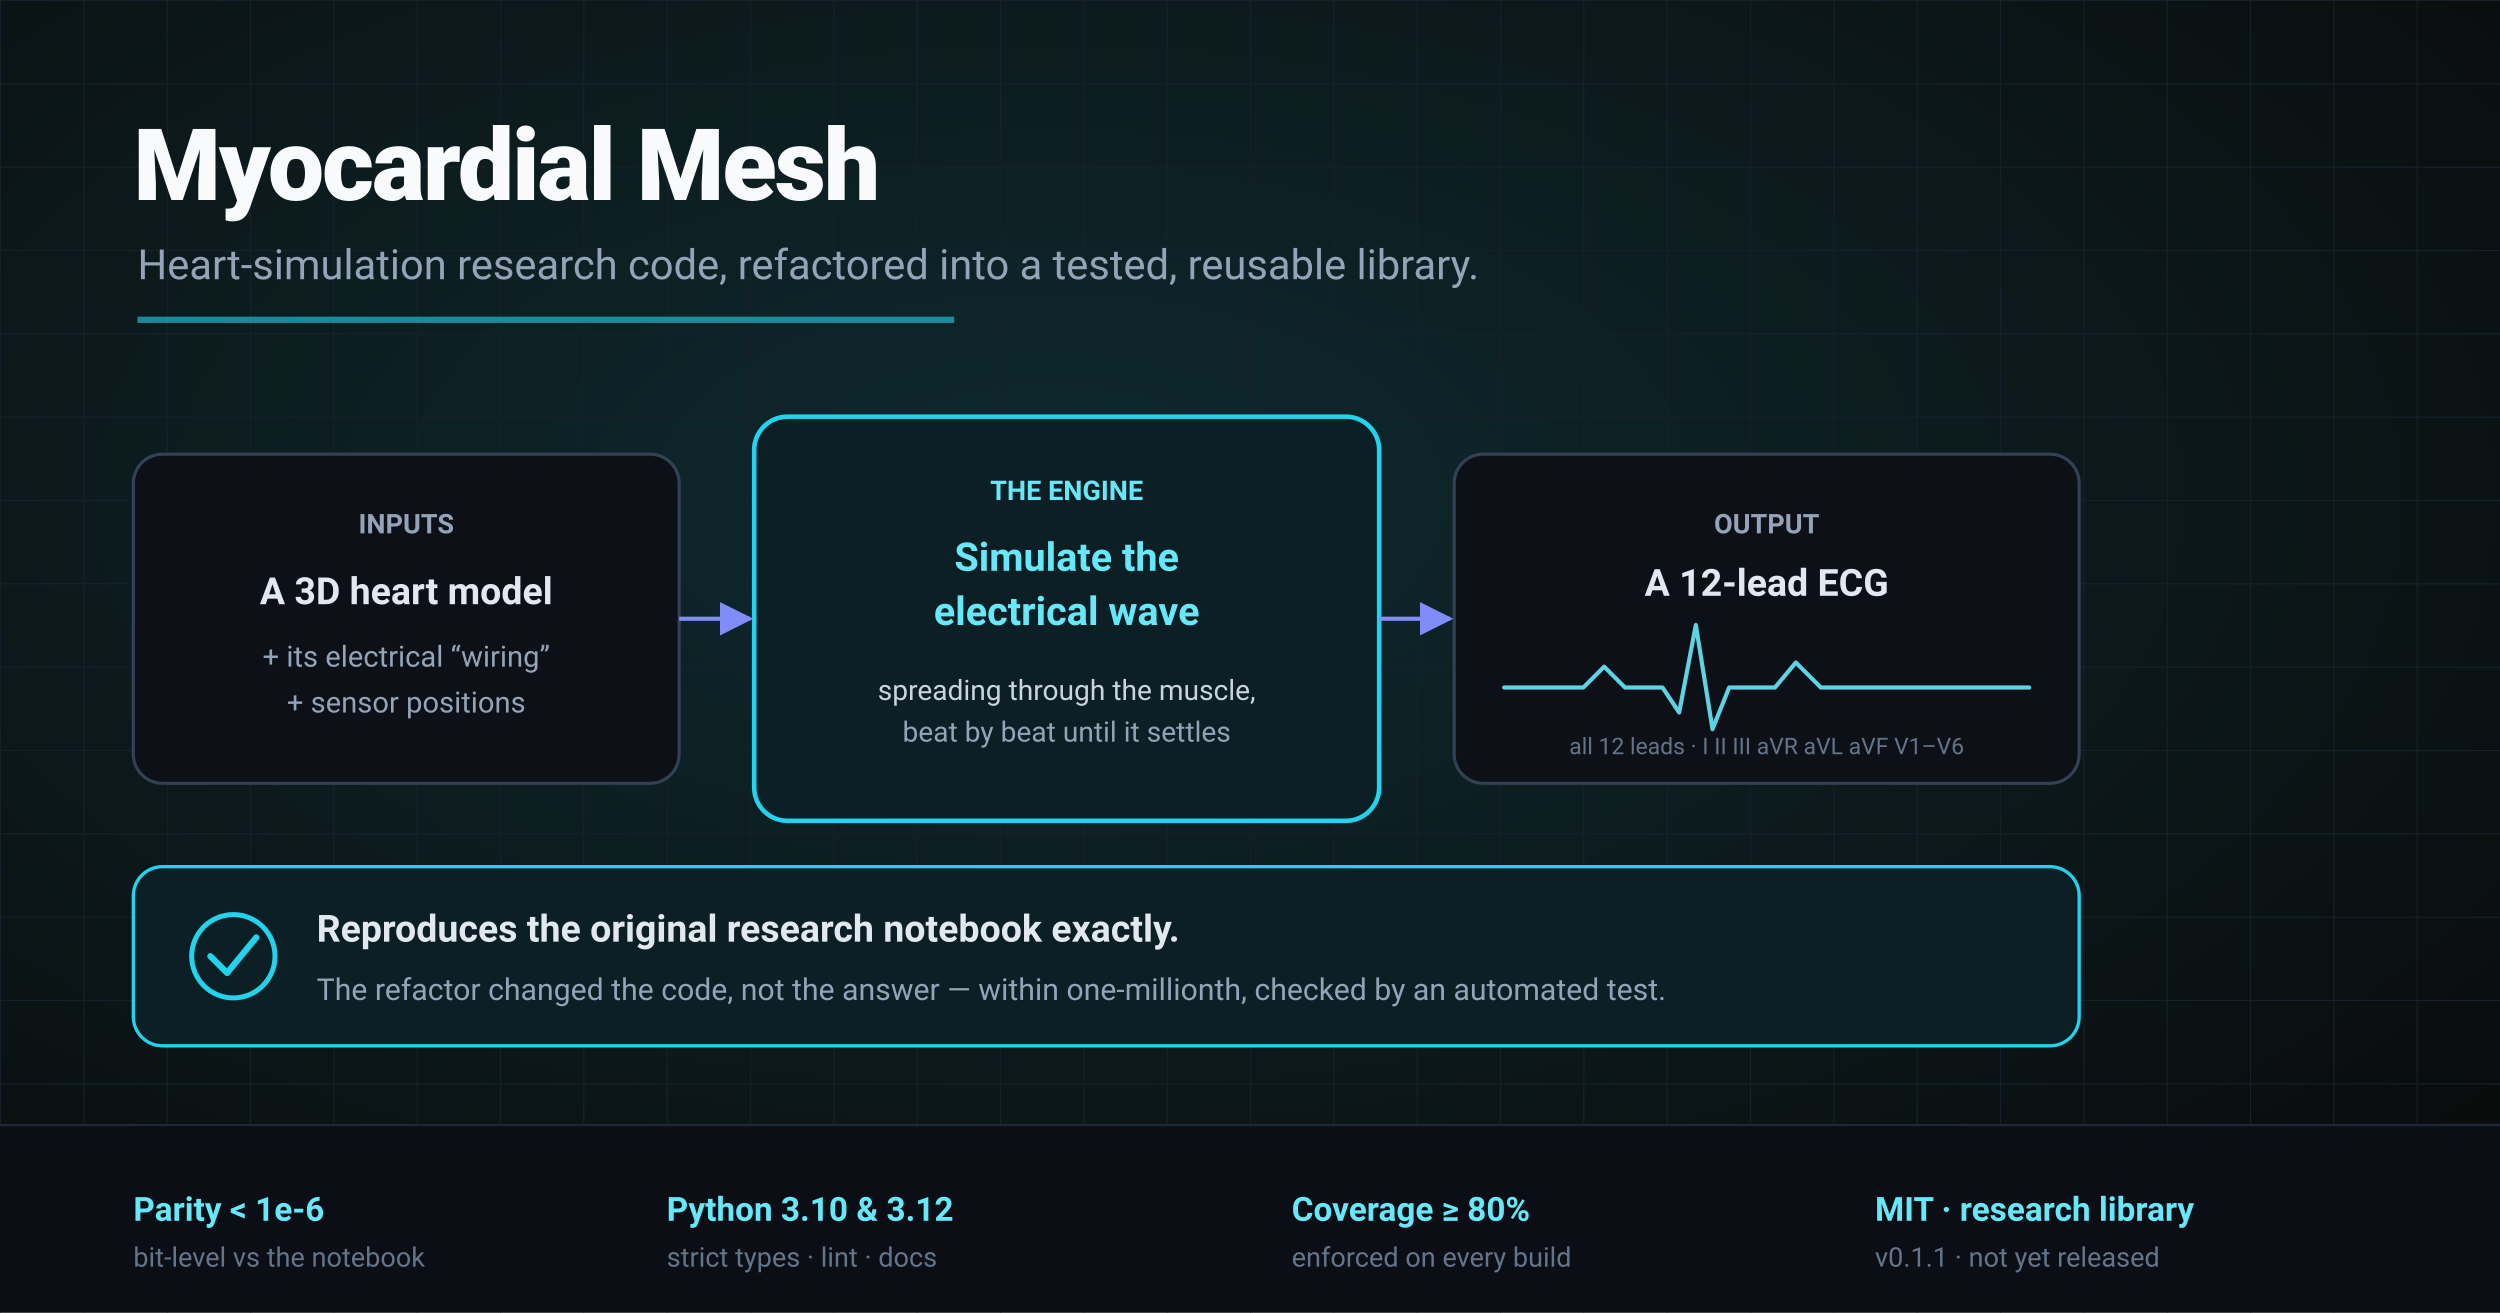
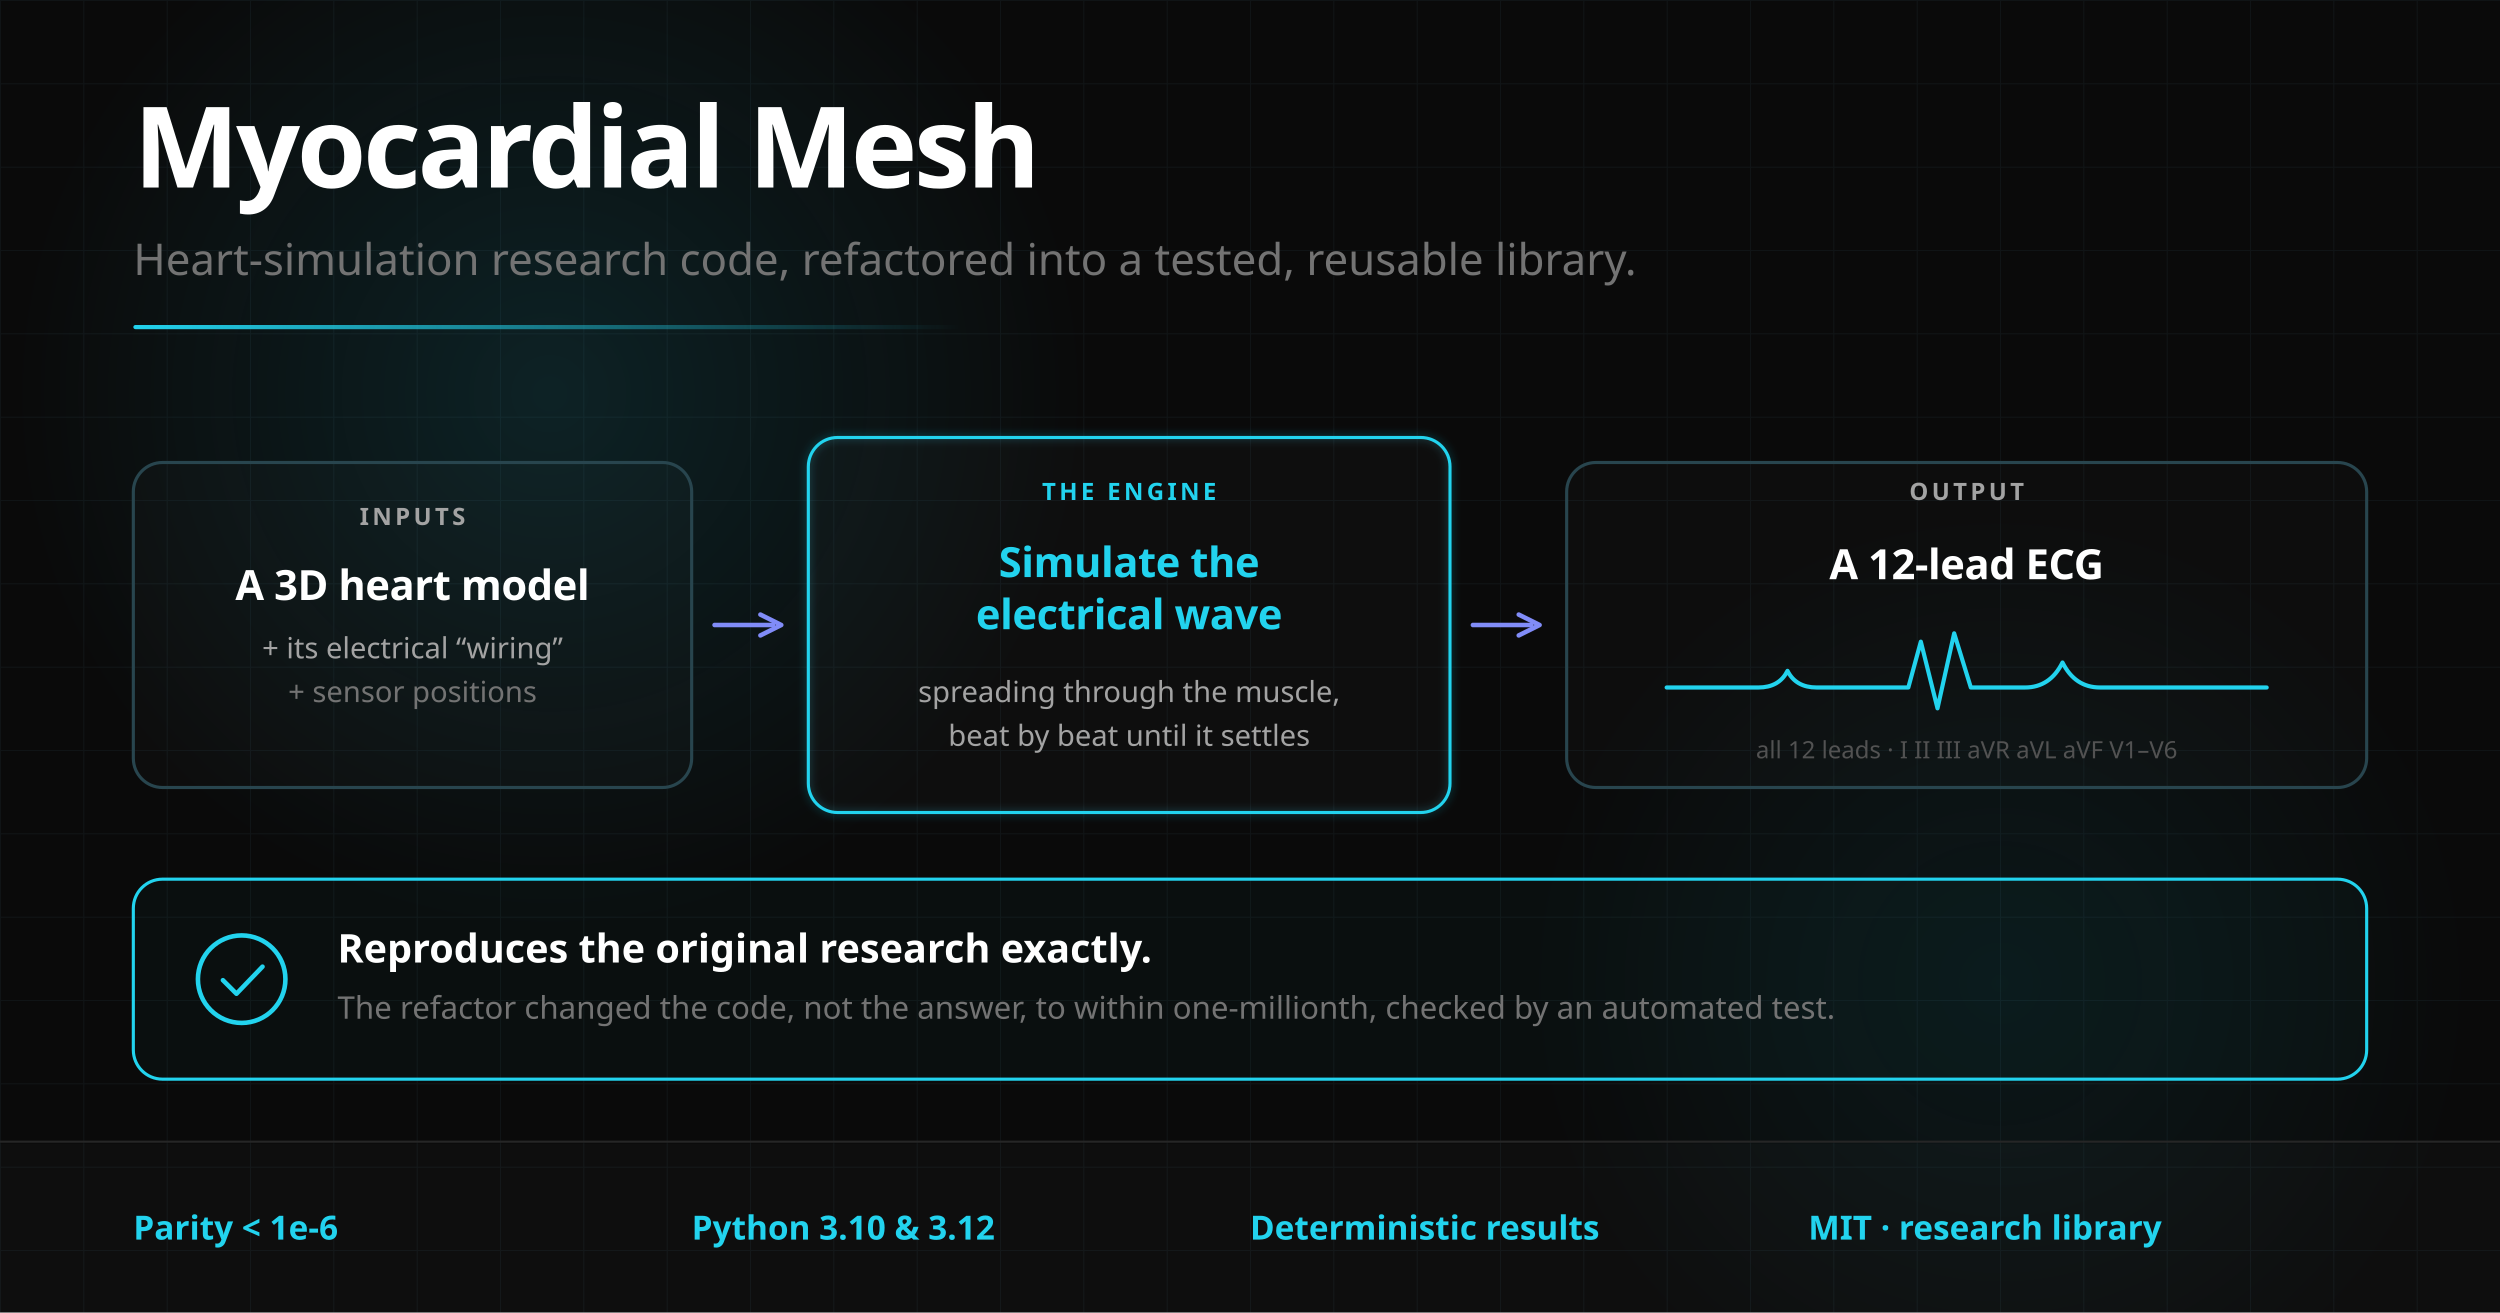
- <svg xmlns="http://www.w3.org/2000/svg" width="1200" height="630" viewBox="0 0 1200 630" font-family="ui-sans-serif, system-ui, -apple-system, Segoe UI, Roboto, sans-serif">
+ <svg xmlns="http://www.w3.org/2000/svg" width="1200" height="630" viewBox="0 0 1200 630" font-family="'Geist', system-ui, sans-serif">
  <defs>
-     <radialGradient id="mm-glow" cx="42%" cy="38%" r="78%">
-       <stop offset="0%" stop-color="#0e2a2f" />
-       <stop offset="100%" stop-color="#0a0a0a" />
+     <pattern id="grid" width="40" height="40" patternUnits="userSpaceOnUse">
+       <path d="M40 0 H0 V40" fill="none" stroke="#7dd3fc" stroke-opacity="0.05" stroke-width="1" />
+     </pattern>
+     <radialGradient id="glowA" cx="264" cy="189" r="430" gradientUnits="userSpaceOnUse">
+       <stop offset="0%" stop-color="#22d3ee" stop-opacity="0.12" />
+       <stop offset="60%" stop-color="#22d3ee" stop-opacity="0" />
    </radialGradient>
-     <pattern id="mm-grid" width="40" height="40" patternUnits="userSpaceOnUse">
-       <path d="M40 0 H0 V40" fill="none" stroke="#16202a" stroke-width="1" />
-     </pattern>
-     <marker id="mm-ar" viewBox="0 0 10 10" refX="9" refY="5" markerWidth="8" markerHeight="8" orient="auto-start-reverse">
-       <path d="M0 0 L10 5 L0 10 z" fill="#818cf8" />
-     </marker>
+     <radialGradient id="glowB" cx="960" cy="472" r="380" gradientUnits="userSpaceOnUse">
+       <stop offset="0%" stop-color="#22d3ee" stop-opacity="0.07" />
+       <stop offset="60%" stop-color="#22d3ee" stop-opacity="0" />
+     </radialGradient>
+     <linearGradient id="rule" x1="0" y1="0" x2="1" y2="0">
+       <stop offset="0%" stop-color="#22d3ee" stop-opacity="1" />
+       <stop offset="100%" stop-color="#22d3ee" stop-opacity="0" />
+     </linearGradient>
+     <filter id="hotglow" x="-40%" y="-40%" width="180%" height="180%">
+       <feDropShadow dx="0" dy="0" stdDev="16" flood-color="#22d3ee" flood-opacity="0.4" />
+     </filter>
  </defs>
-   <rect width="1200" height="630" fill="url(#mm-glow)" />
-   <rect width="1200" height="630" fill="url(#mm-grid)" />
-   <text x="64" y="96" fill="#f8fafc" font-size="48" font-weight="800" letter-spacing="-1">Myocardial Mesh</text>
-   <text x="66" y="134" fill="#94a3b8" font-size="20">Heart-simulation research code, refactored into a tested, reusable library.</text>
-   <rect x="66" y="152" width="392" height="3" fill="#22d3ee" opacity="0.6" />
-   <rect x="64" y="218" width="262" height="158" rx="14" fill="#0d1117" stroke="#334155" stroke-width="1.5" />
-   <text x="195" y="256" text-anchor="middle" fill="#94a3b8" font-size="13" font-weight="700">INPUTS</text>
-   <text x="195" y="290" text-anchor="middle" fill="#e2e8f0" font-size="18" font-weight="700">A 3D heart model</text>
-   <text x="195" y="320" text-anchor="middle" fill="#94a3b8" font-size="14">+ its electrical “wiring”</text>
-   <text x="195" y="342" text-anchor="middle" fill="#94a3b8" font-size="14">+ sensor positions</text>
-   <rect x="362" y="200" width="300" height="194" rx="16" fill="#0b1f24" stroke="#22d3ee" stroke-width="2.2" />
-   <text x="512" y="240" text-anchor="middle" fill="#67e8f9" font-size="13" font-weight="700">THE ENGINE</text>
-   <text x="512" y="274" text-anchor="middle" fill="#67e8f9" font-size="19" font-weight="700">Simulate the</text>
-   <text x="512" y="300" text-anchor="middle" fill="#67e8f9" font-size="19" font-weight="700">electrical wave</text>
-   <text x="512" y="336" text-anchor="middle" fill="#cbd5e1" font-size="13.5">spreading through the muscle,</text>
-   <text x="512" y="356" text-anchor="middle" fill="#94a3b8" font-size="13.5">beat by beat until it settles</text>
-   <rect x="698" y="218" width="300" height="158" rx="14" fill="#0d1117" stroke="#334155" stroke-width="1.5" />
-   <text x="848" y="256" text-anchor="middle" fill="#94a3b8" font-size="13" font-weight="700">OUTPUT</text>
-   <text x="848" y="286" text-anchor="middle" fill="#e2e8f0" font-size="18" font-weight="700">A 12-lead ECG</text>
-   <polyline points="722,330 760,330 770,320 780,330 798,330 806,342 814,300 822,350 830,330 852,330 862,318 874,330 974,330" fill="none" stroke="#67e8f9" stroke-width="2" stroke-linejoin="round" stroke-linecap="round" opacity="0.9" />
-   <text x="848" y="362" text-anchor="middle" fill="#64748b" font-size="11">all 12 leads · I  II  III  aVR  aVL  aVF  V1–V6</text>
-   <path d="M326 297 H360" fill="none" stroke="#818cf8" stroke-width="2" marker-end="url(#mm-ar)" />
-   <path d="M662 297 H696" fill="none" stroke="#818cf8" stroke-width="2" marker-end="url(#mm-ar)" />
-   <rect x="64" y="416" width="934" height="86" rx="14" fill="#0b1f24" stroke="#22d3ee" stroke-width="1.6" />
-   <circle cx="112" cy="459" r="20" fill="none" stroke="#22d3ee" stroke-width="2.4" />
-   <path d="M101 459 l8 8 l14 -17" fill="none" stroke="#22d3ee" stroke-width="3" stroke-linecap="round" stroke-linejoin="round" />
-   <text x="152" y="452" fill="#e2e8f0" font-size="18" font-weight="700">Reproduces the original research notebook exactly.</text>
-   <text x="152" y="480" fill="#94a3b8" font-size="14.5">The refactor changed the code, not the answer — within one-millionth, checked by an automated test.</text>
-   <rect x="0" y="540" width="1200" height="90" fill="#0b0e14" />
-   <line x1="0" y1="540" x2="1200" y2="540" stroke="#1e293b" stroke-width="1" />
-   <g>
-     <text x="64" y="586" fill="#67e8f9" font-size="16" font-weight="700">Parity &lt; 1e-6</text>
-     <text x="64" y="608" fill="#64748b" font-size="13">bit-level vs the notebook</text>
-     <text x="320" y="586" fill="#67e8f9" font-size="16" font-weight="700">Python 3.10 &amp; 3.12</text>
-     <text x="320" y="608" fill="#64748b" font-size="13">strict types · lint · docs</text>
-     <text x="620" y="586" fill="#67e8f9" font-size="16" font-weight="700">Coverage ≥ 80%</text>
-     <text x="620" y="608" fill="#64748b" font-size="13">enforced on every build</text>
-     <text x="900" y="586" fill="#67e8f9" font-size="16" font-weight="700">MIT · research library</text>
-     <text x="900" y="608" fill="#64748b" font-size="13">v0.1.1 · not yet released</text>
+   <rect width="1200" height="630" fill="#0a0a0a" />
+   <rect width="1200" height="630" fill="url(#grid)" />
+   <rect width="1200" height="630" fill="url(#glowA)" />
+   <rect width="1200" height="630" fill="url(#glowB)" />
+   <text x="64" y="90" font-size="54" font-weight="700" letter-spacing="-1.6" fill="#ffffff">Myocardial Mesh</text>
+   <text x="64" y="132" font-size="21" fill="#737373">Heart-simulation research code, refactored into a tested, reusable library.</text>
+   <rect x="64" y="156" width="396" height="2" rx="1" fill="url(#rule)" />
+   <rect x="64" y="222" width="268" height="156" rx="14" fill="#ffffff" fill-opacity="0.014" stroke="#28454e" stroke-width="1.5" />
+   <rect x="388" y="210" width="308" height="180" rx="14" fill="#ffffff" fill-opacity="0.014" stroke="#22d3ee" stroke-width="1.5" filter="url(#hotglow)" />
+   <rect x="752" y="222" width="384" height="156" rx="14" fill="#ffffff" fill-opacity="0.014" stroke="#28454e" stroke-width="1.5" />
+   <text x="198" y="252" font-size="11.5" font-weight="700" letter-spacing="1.6" fill="#a3a3a3" text-anchor="middle">INPUTS</text>
+   <text x="198" y="288" font-size="20" font-weight="700" letter-spacing="-0.2" fill="#ffffff" text-anchor="middle">A 3D heart model</text>
+   <text x="198" y="316" font-size="14" fill="#a3a3a3" text-anchor="middle">+ its electrical “wiring”</text>
+   <text x="198" y="337" font-size="14" fill="#737373" text-anchor="middle">+ sensor positions</text>
+   <g transform="translate(341,293)" fill="none" stroke="#818cf8" stroke-width="2.2" stroke-linecap="round" stroke-linejoin="round">
+     <line x1="2" y1="7" x2="30" y2="7" />
+     <path d="M24 2 L34 7 L24 12" />
  </g>
+   <text x="542" y="240" font-size="11.5" font-weight="700" letter-spacing="1.6" fill="#22d3ee" text-anchor="middle">THE ENGINE</text>
+   <text x="542" y="277" font-size="20" font-weight="700" letter-spacing="-0.2" fill="#22d3ee" text-anchor="middle">Simulate the</text>
+   <text x="542" y="302" font-size="20" font-weight="700" letter-spacing="-0.2" fill="#22d3ee" text-anchor="middle">electrical wave</text>
+   <text x="542" y="337" font-size="14" fill="#a3a3a3" text-anchor="middle">spreading through the muscle,</text>
+   <text x="542" y="358" font-size="14" fill="#a3a3a3" text-anchor="middle">beat by beat until it settles</text>
+   <g transform="translate(705,293)" fill="none" stroke="#818cf8" stroke-width="2.2" stroke-linecap="round" stroke-linejoin="round">
+     <line x1="2" y1="7" x2="30" y2="7" />
+     <path d="M24 2 L34 7 L24 12" />
+   </g>
+   <text x="944" y="240" font-size="11.5" font-weight="700" letter-spacing="1.6" fill="#a3a3a3" text-anchor="middle">OUTPUT</text>
+   <text x="944" y="278" font-size="20" font-weight="700" letter-spacing="-0.2" fill="#ffffff" text-anchor="middle">A 12-lead ECG</text>
+   <g transform="translate(800,300)" fill="none" stroke="#22d3ee" stroke-width="2" stroke-linecap="round" stroke-linejoin="round">
+     <path d="M0 30 L44 30 Q54 30 58 22 Q62 30 72 30 L96 30 L108 30 L116 30 L122 8 L130 40 L138 4 L146 30 L172 30 Q184 30 190 18 Q196 30 208 30 L288 30" />
+   </g>
+   <text x="944" y="364" font-size="11.5" fill="#525252" text-anchor="middle">all 12 leads · I II III aVR aVL aVF V1–V6</text>
+   <rect x="64" y="422" width="1072" height="96" rx="14" fill="#22d3ee" fill-opacity="0.025" stroke="#22d3ee" stroke-width="1.5" />
+   <g transform="translate(92,446)" fill="none" stroke="#22d3ee" stroke-width="2.2" stroke-linecap="round" stroke-linejoin="round">
+     <circle cx="24" cy="24" r="21" />
+     <path d="M15 24.5 L21.5 31 L34 18" />
+   </g>
+   <text x="162" y="462" font-size="19" font-weight="700" fill="#ffffff">Reproduces the original research exactly.</text>
+   <text x="162" y="489" font-size="15" fill="#737373">The refactor changed the code, not the answer, to within one-millionth, checked by an automated test.</text>
+   <line x1="0" y1="548" x2="1200" y2="548" stroke="#262626" stroke-width="1" />
+   <rect x="0" y="549" width="1200" height="81" fill="#ffffff" fill-opacity="0.018" />
+   <text x="64" y="595" font-size="16" font-weight="700" fill="#22d3ee">Parity &lt; 1e-6</text>
+   <text x="332" y="595" font-size="16" font-weight="700" fill="#22d3ee">Python 3.10 &amp; 3.12</text>
+   <text x="600" y="595" font-size="16" font-weight="700" fill="#22d3ee">Deterministic results</text>
+   <text x="868" y="595" font-size="16" font-weight="700" fill="#22d3ee">MIT · research library</text>
</svg>
